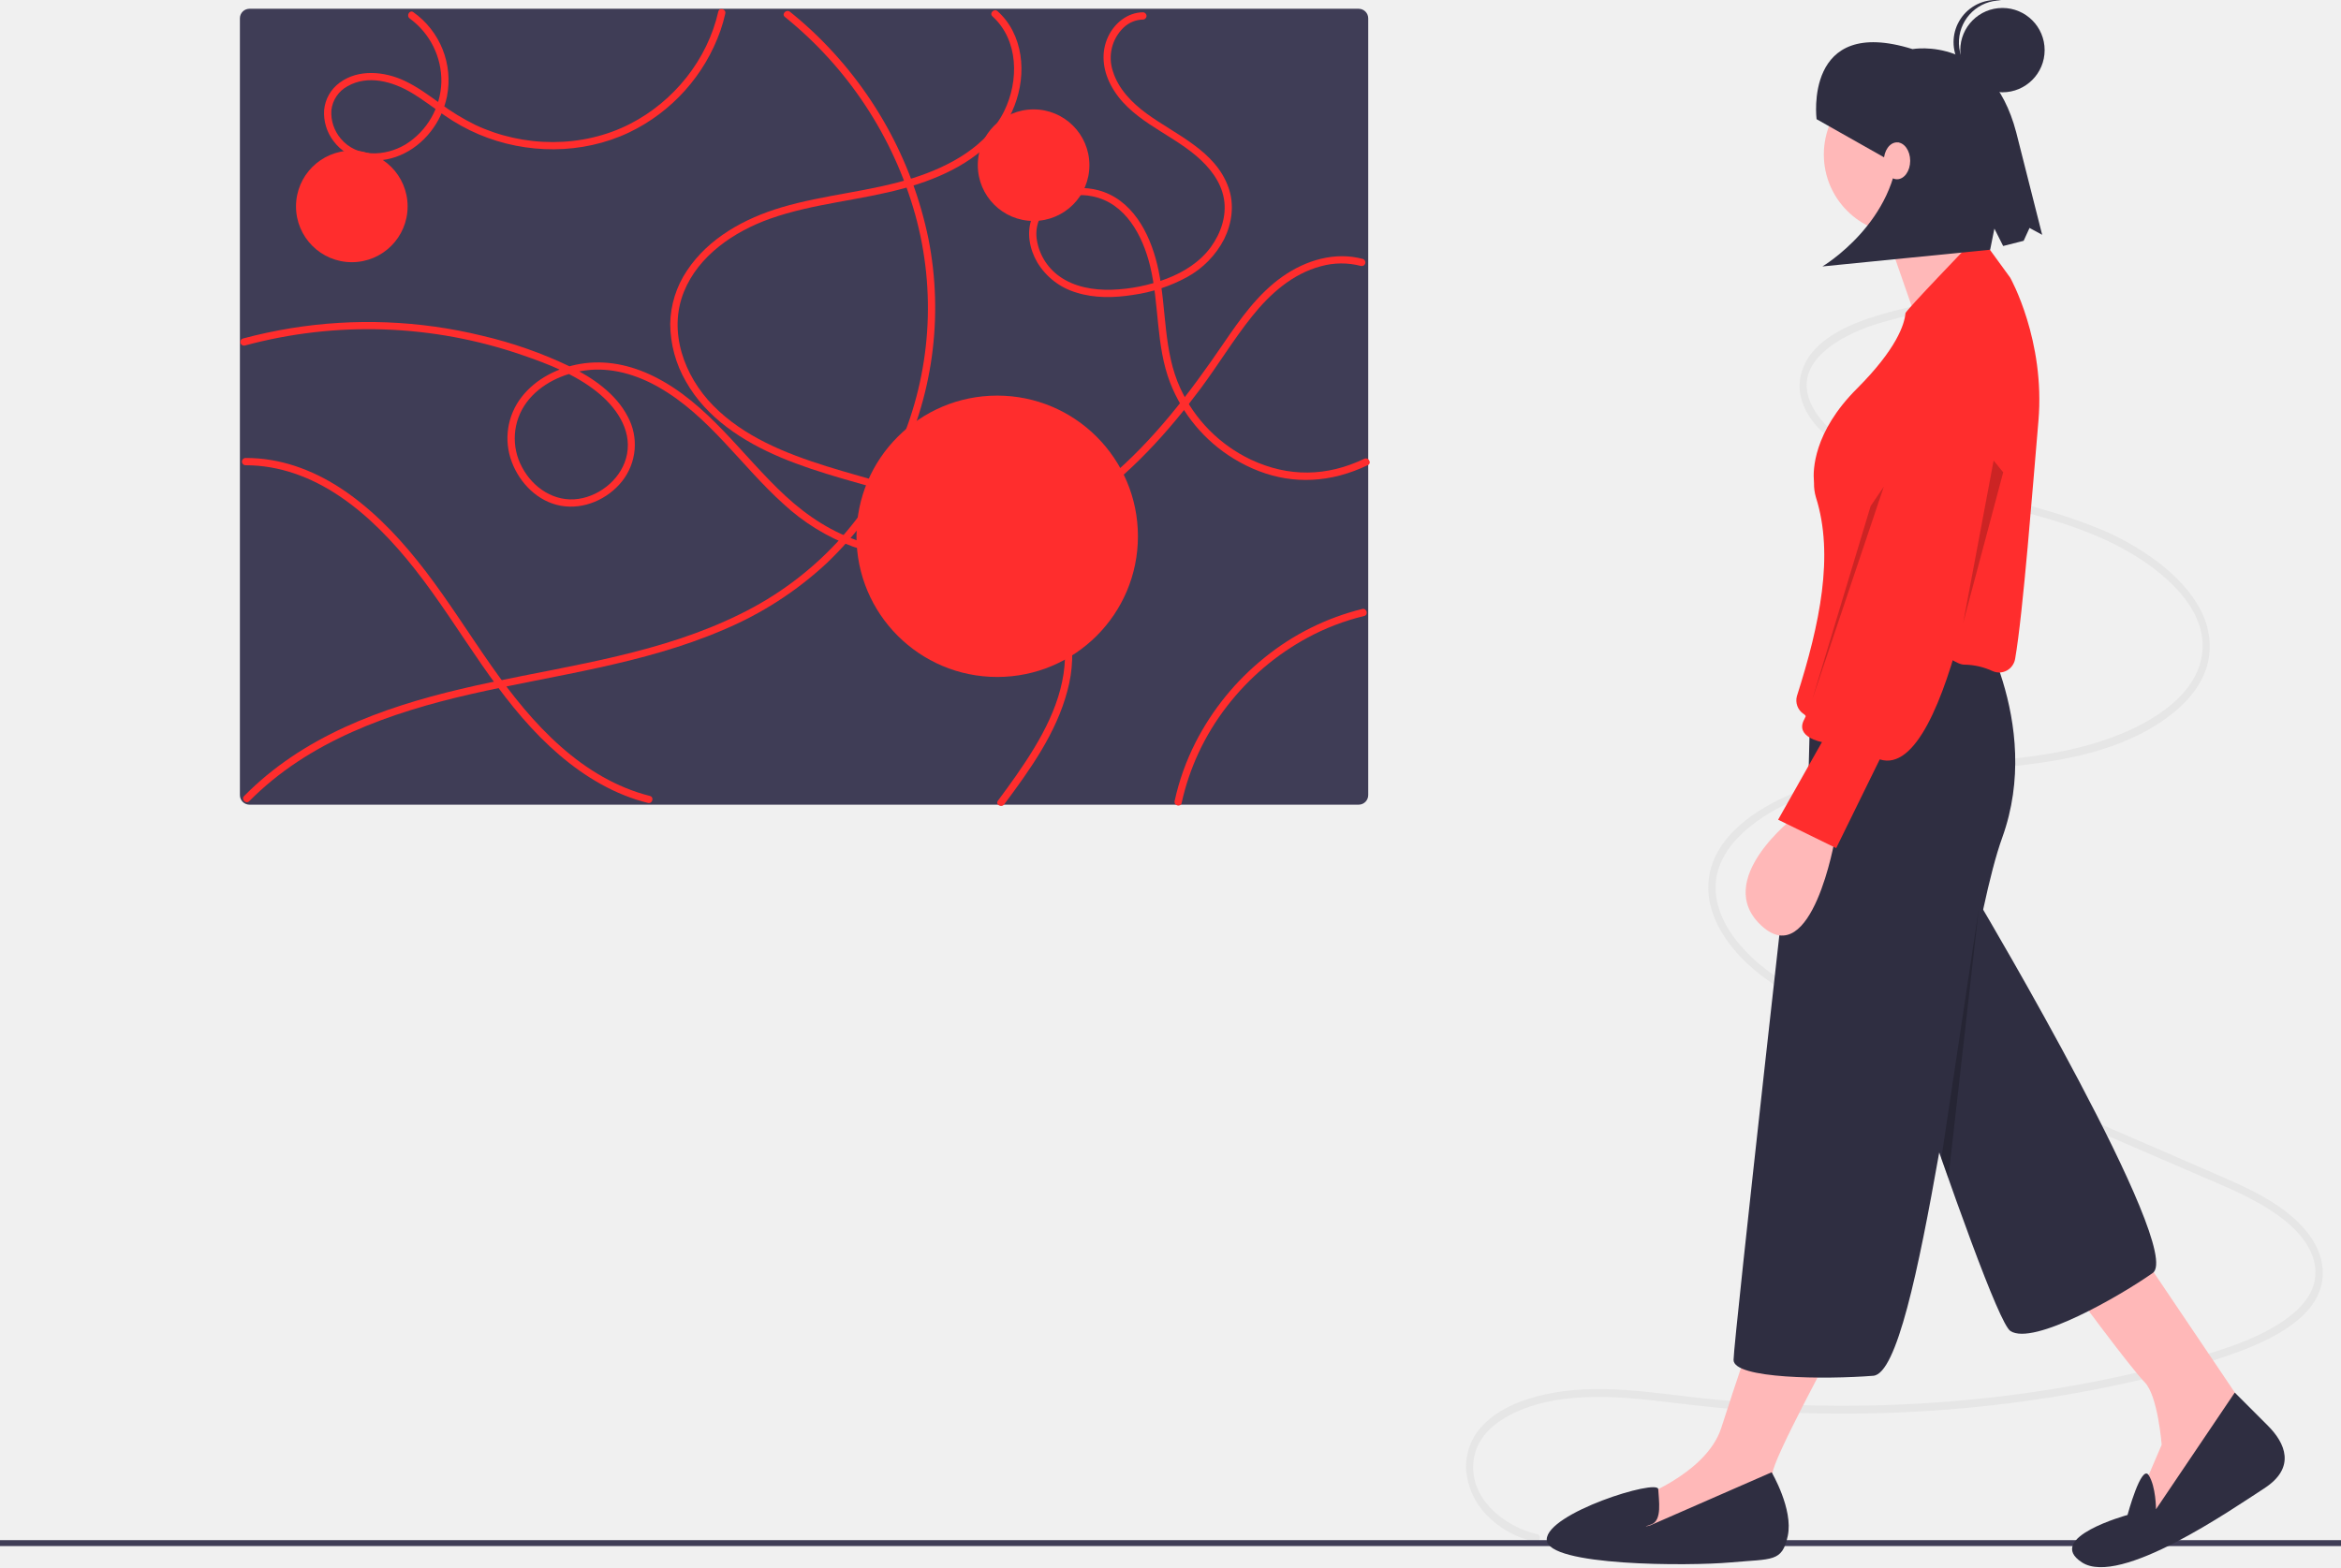
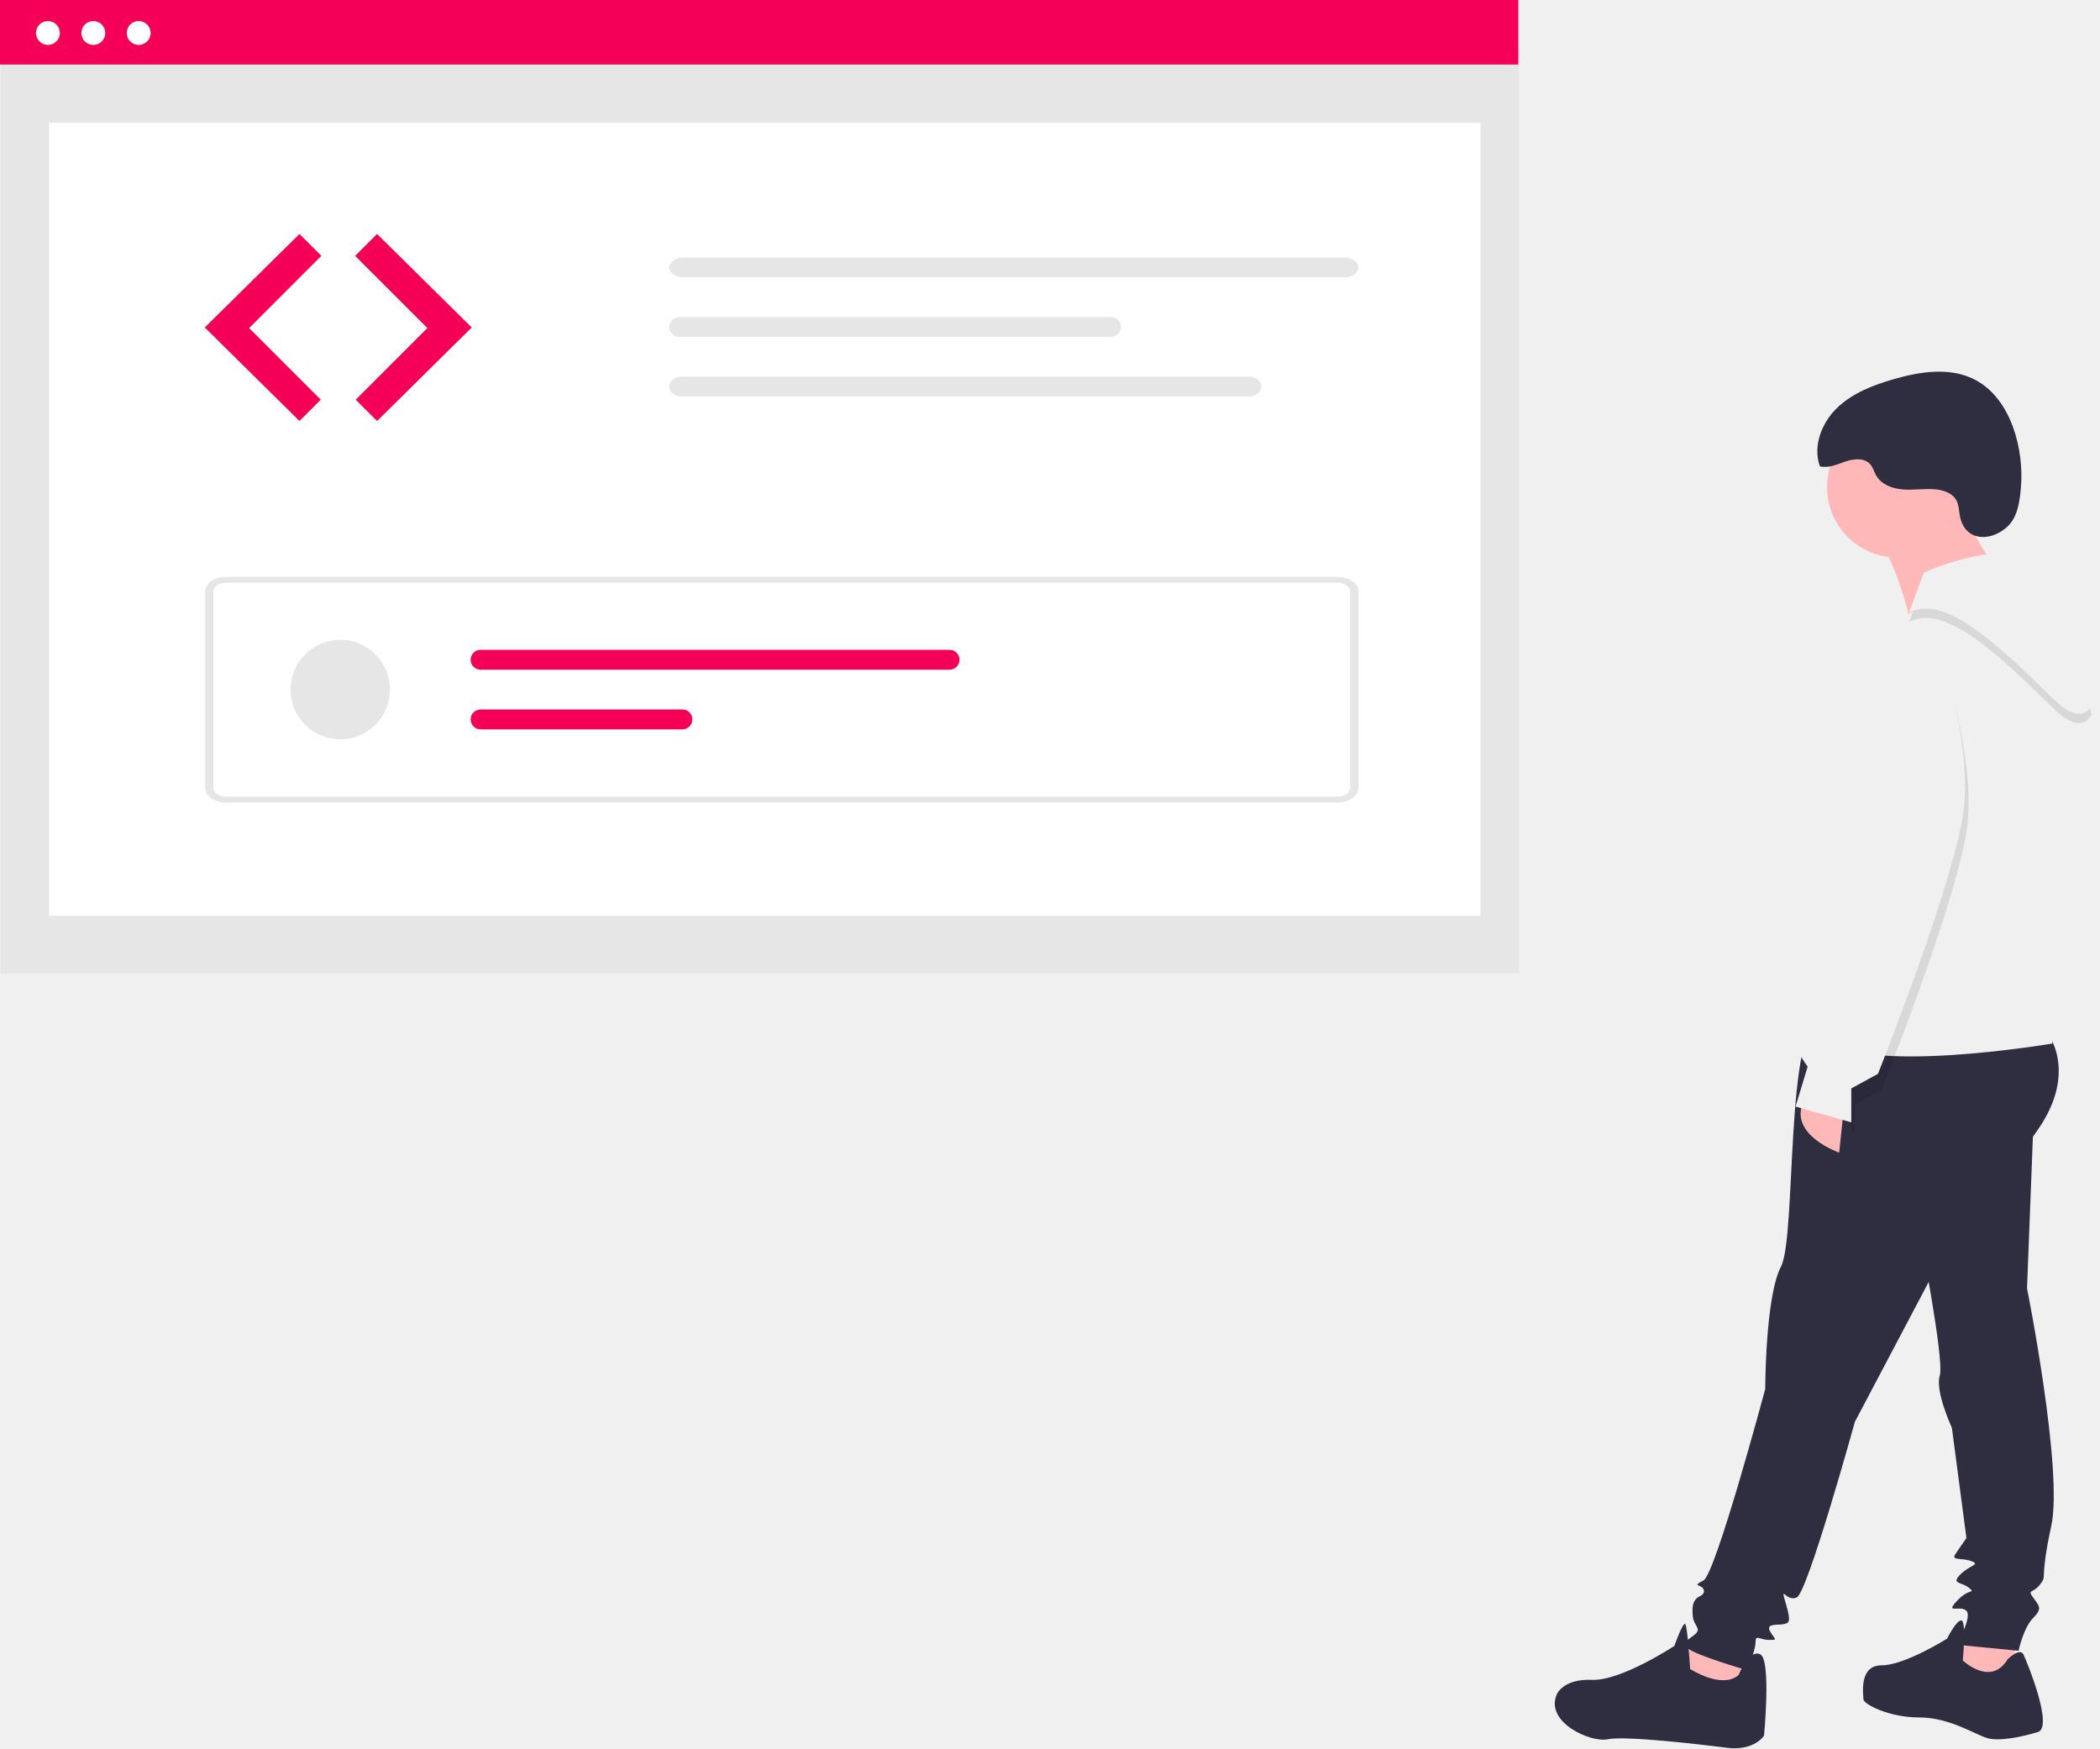
- <svg xmlns="http://www.w3.org/2000/svg" id="bb5e65c7-a306-47bb-829f-a7ac48d31837" data-name="Layer 1" width="888" height="594.649" viewBox="0 0 888 594.649">
-   <path d="M739.111,734.824c-12.202-2.715-27.052-14.008-23.873-29.531,1.577-7.698,7.628-12.682,13.903-15.904,8.679-4.457,18.564-6.137,28.09-6.561,10.987-.489,21.963.745,32.868,2.05,10.766,1.288,21.533,2.442,32.347,3.146a503.435,503.435,0,0,0,63.992.077,499.579,499.579,0,0,0,62.259-7.801q15.313-2.911,30.442-6.831a238.921,238.921,0,0,0,27.962-8.61c11.991-4.743,31.492-13.973,29.902-31.066-.843-9.063-7.322-16.302-13.856-21.346-7.901-6.098-17.044-10.11-25.998-14.006-41.652-18.123-83.384-36.03-125.076-54.043-9.73-4.204-19.526-8.296-28.969-13.222-8.841-4.613-17.641-9.971-24.757-17.379-6.215-6.471-11.768-15.158-11.572-24.868.162-8.053,4.611-14.887,10.058-19.994,13.488-12.645,32.567-17.772,49.811-20.457,21.424-3.336,43.158-3.319,64.596-6.541,17.31-2.601,35.805-7.623,49.883-19.391,5.398-4.512,10.16-10.319,12.161-17.505a28.851,28.851,0,0,0-2.501-20.772c-3.813-7.505-9.896-13.483-16.293-18.378a101.376,101.376,0,0,0-24.711-13.602c-19.013-7.465-39.007-11.351-58.483-17.08-9.551-2.809-19.199-5.89-28.068-10.716-7.514-4.088-15.699-9.599-19.88-17.794-8.625-16.908,11.952-26.985,23.611-30.802a177.485,177.485,0,0,1,24.402-5.756c1.758-.311,1.012-3.202-.738-2.893a170.438,170.438,0,0,0-25.625,6.165c-7.031,2.407-14.286,5.57-19.808,11.013-4.638,4.571-7.523,11.067-6.287,17.923,1.463,8.113,7.822,14.364,13.794,18.891,7.897,5.987,16.902,9.898,26.031,13.085,9.615,3.357,19.434,5.973,29.25,8.539,19.614,5.128,40.108,9.697,57.814,20.609,12.386,7.633,29.212,21.945,25.092,39.684-1.829,7.875-7.383,14.031-13.376,18.56-7.243,5.473-15.541,9.211-23.955,12.001-39.237,13.01-82.42,3.706-120.646,21.376-12.997,6.008-28.784,16.947-28.911,34.158-.066,8.941,4.284,17.141,9.662,23.622,6.441,7.763,14.782,13.503,23.268,18.301a289.749,289.749,0,0,0,27.786,13.254q15.685,6.788,31.376,13.557l63.483,27.428,31.542,13.628c9.627,4.159,19.501,8.149,28.254,14.255,7.167,4.999,15.634,13.201,14.903,23.385-.581,8.088-7.102,13.924-13.061,17.827-7.716,5.053-16.385,8.321-25.009,11.037-9.948,3.133-20.059,5.731-30.19,8.067a485.73,485.73,0,0,1-63.339,10.214,504.95,504.95,0,0,1-64.346,1.976q-16.278-.54-32.506-2.146c-11.152-1.107-22.255-2.811-33.436-3.568-10.113-.684-20.323-.526-30.282,1.673-8.316,1.836-17.101,5.109-23.413,11.494a22.568,22.568,0,0,0-6.551,17.174,27.833,27.833,0,0,0,7.674,17.018,35.866,35.866,0,0,0,18.563,10.267c1.743.388,2.489-2.503.738-2.893Z" transform="translate(-156 -152.6756)" fill="#e6e6e6" />
-   <rect y="584.394" width="888" height="2.241" fill="#3f3d56" />
-   <path d="M969.501,630.316l41.758,61.917-38.878,38.878-5.04-10.08,8.64-20.159s-1.44-18.719-6.48-23.759-27.359-35.278-27.359-35.278Z" transform="translate(-156 -152.6756)" fill="#ffb8b8" />
-   <path d="M916.224,430.165s7.918,12.532-8.641,66.53c0,0,77.239,130.36,65,139s-45.36,27.76-54,22-71.476-200.891-71.476-200.891Z" transform="translate(-156 -152.6756)" fill="#2f2e41" />
-   <path d="M1003.7,681.074l12.599,12.599c6.48,6.48,10.8,15.839-1.44,23.759s-54.717,37.438-69.117,28.079,17.279-17.999,17.279-17.999,5.238-19.422,8.019-15.111,2.781,12.951,2.781,12.951Z" transform="translate(-156 -152.6756)" fill="#2f2e41" />
-   <path d="M851.427,664.154s-23.039,42.478-23.039,47.518,1.44,19.439,1.44,19.439l-43.918,10.8-15.119-7.2,5.04-12.959s27.359-9.36,33.118-27.359,12.239-36.718,12.239-36.718Z" transform="translate(-156 -152.6756)" fill="#ffb8b8" />
-   <circle cx="722.066" cy="58.62" r="30.239" fill="#ffb8b8" />
-   <path d="M870.146,237.214l14.437,41.481,31.641-14.122s-21.599-33.118-21.599-37.438Z" transform="translate(-156 -152.6756)" fill="#ffb8b8" />
-   <path d="M865.826,384.807H903.984s27.359,41.758,11.519,85.676c-2.426,6.725-4.833,16.146-7.237,27.284-5.527,25.615-11.03,60.312-16.669,92.196-7.921,44.785-16.111,84.019-25.015,84.732-17.999,1.44-53,1.2-53-6s23.445-215.491,23.445-215.491l5.04-8.64.953-37.633a22.699,22.699,0,0,1,22.806-22.124Z" transform="translate(-156 -152.6756)" fill="#2f2e41" />
-   <path d="M828.028,711.312s8.28,14.039,6.12,24.119-5.76,8.64-21.599,10.08-69.837,1.44-69.837-8.64,42.123-23.169,42.3-19.144,1.618,11.945-2.702,13.385-.36.36-.36.36Z" transform="translate(-156 -152.6756)" fill="#2f2e41" />
-   <path d="M852.046,470.913s-8.66,50.502-27.774,33.101,12.726-41.594,12.726-41.594Z" transform="translate(-156 -152.6756)" fill="#ffb8b8" />
-   <path d="M911.843,407.314a6.064,6.064,0,0,0,6.208-.735,6.361,6.361,0,0,0,2.355-4.012c3.02-17.411,6.697-65.678,8.815-90.085,2.658-30.626-10.617-54.346-10.728-54.491l-7.823-10.756a6.14,6.14,0,0,0-7.353-2.064s-24.422,25.338-24.512,26.317c-.383,4.201-3.29,13.511-18.44,28.661-16.577,16.577-16.669,31.045-16.302,35.084q.036.398.037.796a17.76,17.76,0,0,0,.73,5.356c6.943,21.89,1.506,48.097-7.226,75.453a6.17,6.17,0,0,0,2.487,6.695c2.55,1.735-.508-.839.402.275,6.018,7.374,14.678-2.903,24.584-14.117,3.451-3.906,7.362-8.334,11.972-12.944,6.338-6.338,18.447,8.125,24.078,8.125A26.146,26.146,0,0,1,911.843,407.314Z" transform="translate(-156 -152.6756)" fill="#FF2D2D" />
-   <path d="M919.115,271.499s14.276,14.974,3.468,31.196-11.004,29.034-11.004,29.034-15.264,117.871-42.548,109.087l-16.519,33.666-22.026-10.777,16.631-29.47s-10.547-1.819-6.655-8.716c2.734-4.844,20.492-58.713,30.82-90.351,4.377-13.407,7.42-22.822,7.42-22.822S893.004,265.031,919.115,271.499Z" transform="translate(-156 -152.6756)" fill="#FF2D2D" />
-   <polygon points="759.864 179.214 744.696 236.253 756.232 174.753 759.864 179.214" opacity="0.2" />
-   <path d="M845.074,197.897s-5.084-39.564,36.396-26.59c0,0,29.625-5.436,39.34,31.62l9.837,38.844-4.794-2.609-2.235,4.886-7.769,1.967-3.324-6.598-1.608,8.013-63.631,6.343s28.499-16.854,28.951-47.061l-5.428,5.736Z" transform="translate(-156 -152.6756)" fill="#2f2e41" />
-   <path d="M250.619,156A3.633,3.633,0,0,0,247,159.638v294.724A3.633,3.633,0,0,0,250.619,458h420.762A3.632,3.632,0,0,0,675,454.362V159.638A3.632,3.632,0,0,0,671.381,156Z" transform="translate(-156 -152.6756)" fill="#3f3d56" />
-   <path d="M249.106,329.211c12.835-.037,24.953,4.524,35.521,11.618,11.093,7.445,20.468,17.309,28.704,27.756,9.101,11.544,16.899,24.036,25.27,36.102,7.731,11.143,16.015,21.976,25.978,31.235,9.426,8.76,20.344,16.125,32.656,20.119,1.5.487,3.017.917,4.546,1.3,1.724.433,2.459-2.229.734-2.662-12.644-3.173-23.949-10.046-33.668-18.612-10.141-8.939-18.573-19.545-26.324-30.57-8.439-12.003-16.205-24.483-25.128-36.143-8.256-10.788-17.541-20.932-28.569-28.948-10.234-7.439-22.088-12.737-34.796-13.771-1.639-.133-3.281-.19-4.925-.185a1.381,1.381,0,0,0,0,2.761Z" transform="translate(-156 -152.6756)" fill="#FF2D2D" />
-   <path d="M250.54,456.681c22.578-22.838,53.444-33.633,84.095-40.636,32.058-7.324,65.133-11.257,95.592-24.324a133.134,133.134,0,0,0,39.432-25.418,130.838,130.838,0,0,0,26.418-35.638,135.082,135.082,0,0,0,12.102-87.391,149.293,149.293,0,0,0-44.012-78.742q-4.102-3.856-8.493-7.382c-1.371-1.104-3.337.837-1.952,1.952a147.512,147.512,0,0,1,49.412,74.903,132.285,132.285,0,0,1-5.942,87.822,130.776,130.776,0,0,1-23.732,36.689,125.432,125.432,0,0,1-36.89,27.261c-29.546,14.588-62.617,19.103-94.518,25.821-30.078,6.334-60.76,15.368-84.875,35.269a115.122,115.122,0,0,0-8.588,7.862c-1.251,1.265.701,3.218,1.952,1.952Z" transform="translate(-156 -152.6756)" fill="#FF2D2D" />
-   <path d="M248.846,283.793a179.109,179.109,0,0,1,105.248,3.605c9.857,3.38,19.966,7.309,28.212,13.845,7.094,5.623,13.323,14.134,11.551,23.691-1.634,8.809-9.737,15.768-18.458,17.041-8.995,1.313-17.19-4.16-21.316-11.917a22.993,22.993,0,0,1,1.667-24.696c5.214-7.023,13.883-11.034,22.402-12.146,9.739-1.271,19.317,1.599,27.74,6.399,19.038,10.848,31.195,29.76,47.183,44.177A79.314,79.314,0,0,0,479.548,360.095a82.222,82.222,0,0,0,29.54,4.467c21.038-.536,41.212-8.136,58.4-20.057,17.242-11.959,31.482-27.66,43.951-44.417,6.667-8.96,12.462-18.588,19.438-27.312,6.868-8.587,15.365-16.221,26.232-19.096a28.952,28.952,0,0,1,15.127-.084,1.382,1.382,0,0,0,.734-2.662c-10.565-2.881-21.671.491-30.43,6.64-9.369,6.577-16.083,16.11-22.452,25.446-12.725,18.652-26.428,36.728-43.822,51.32-17.366,14.568-38.265,25.007-61.049,27.099a82.882,82.882,0,0,1-32.388-3.156c-10.957-3.442-20.458-9.659-28.856-17.408-16.501-15.225-29.336-35.21-49.988-45.402-8.705-4.296-18.231-6.357-27.878-4.721-8.494,1.44-16.848,5.628-22.203,12.509a25.433,25.433,0,0,0-3.733,24.802c3.051,8.01,9.858,14.928,18.503,16.505,8.726,1.592,17.842-2.432,23.291-9.281a22.364,22.364,0,0,0,2.132-24.583c-4.482-8.664-13.226-14.653-21.742-18.88A162.285,162.285,0,0,0,338.862,280.054a182.683,182.683,0,0,0-72.471-2.853,186.935,186.935,0,0,0-18.278,3.93,1.382,1.382,0,0,0,.734,2.662Z" transform="translate(-156 -152.6756)" fill="#FF2D2D" />
-   <path d="M536.913,457.893c9.769-13.118,19.757-27.032,23.974-43.081a51.756,51.756,0,0,0,.9-23.501,50.695,50.695,0,0,0-8.348-18.882c-8.302-11.793-20.543-20.557-33.568-26.473-16.13-7.327-33.525-11.084-50.361-16.367-15.519-4.87-31.429-11.225-43.022-23.061-10.953-11.183-17.159-28.016-11.05-43.157,5.543-13.738,19.051-22.848,32.536-27.658,16.533-5.897,34.24-6.958,51.088-11.632,14.085-3.907,28.499-10.569,37.22-22.802,7.391-10.367,9.763-25.316,3.855-36.903a26.062,26.062,0,0,0-5.722-7.448c-1.314-1.191-3.272.756-1.952,1.952,9.962,9.028,10.081,24.474,4.468,35.909-6.59,13.425-20.819,21.073-34.515,25.417-16.302,5.17-33.552,6.274-49.933,11.138-14,4.158-27.696,11.612-35.934,24.071A37.33,37.33,0,0,0,410.23,275.558a44.107,44.107,0,0,0,5.949,21.877c7.789,13.828,21.67,22.774,35.957,28.81,30.037,12.691,65.67,14.629,90.417,37.896,10.627,9.992,17.843,23.263,17.427,38.129-.46,16.397-9.225,31.315-18.342,44.417-2.307,3.316-4.697,6.572-7.109,9.812-1.062,1.426,1.334,2.804,2.384,1.394Z" transform="translate(-156 -152.6756)" fill="#FF2D2D" />
-   <path d="M311.413,159.69a29.219,29.219,0,0,1,12.004,24.196,28.873,28.873,0,0,1-13.65,23.636c-7.668,4.526-18.445,5.096-24.55-2.3a15.095,15.095,0,0,1-3.511-10.777,11.832,11.832,0,0,1,6.112-9.047c7.746-4.419,17.029-1.817,24.187,2.417,4.431,2.621,8.485,5.81,12.721,8.721a72.691,72.691,0,0,0,12.899,7.125c18.034,7.618,39.195,7.708,56.972-.712a67.83,67.83,0,0,0,34.726-38.761,61.745,61.745,0,0,0,1.798-6.352c.393-1.73-2.268-2.469-2.662-.734-4.149,18.256-16.823,34.042-33.431,42.563-18.102,9.288-40.453,9.028-58.75.391a86.372,86.372,0,0,1-13.358-8.162c-4.316-3.093-8.62-6.287-13.445-8.558-7.584-3.569-17.511-4.574-24.623.705a14.488,14.488,0,0,0-5.906,10.402,17.546,17.546,0,0,0,3.534,11.726c5.916,7.98,16.565,9.11,25.3,5.426,9.187-3.875,15.806-12.649,17.77-22.345a31.689,31.689,0,0,0-12.741-31.946c-1.445-1.039-2.825,1.355-1.394,2.384Z" transform="translate(-156 -152.6756)" fill="#FF2D2D" />
-   <path d="M604.223,457.363a92.192,92.192,0,0,1,17.105-36.58,96.702,96.702,0,0,1,30.789-26.217,89.251,89.251,0,0,1,21.348-8.16c1.727-.416.996-3.079-.734-2.662A94.822,94.822,0,0,0,635.639,402.228a99.07,99.07,0,0,0-26.165,32.199,92.136,92.136,0,0,0-7.913,22.201c-.373,1.733,2.288,2.473,2.662.734Z" transform="translate(-156 -152.6756)" fill="#FF2D2D" />
-   <path d="M589.563,157.337c-5.887.059-10.851,4.134-13.262,9.329-2.736,5.896-1.988,12.384.945,18.064,6.842,13.252,21.781,17.948,32.538,27.11,4.991,4.251,9.341,9.66,10.486,16.279,1.116,6.452-1.188,13.101-4.963,18.293-4.122,5.669-10.338,9.566-16.813,12.025a64.432,64.432,0,0,1-20.815,4.173c-6.879.195-14.152-1.007-19.849-5.111a20.991,20.991,0,0,1-8.627-14.514,14.1,14.1,0,0,1,6.377-13.419,20.542,20.542,0,0,1,14.782-2.399c12.59,2.488,19.112,14.981,21.896,26.433,3.545,14.583,2.137,30.086,7.589,44.256a58.627,58.627,0,0,0,24.084,28.829c12.577,7.65,26.118,10.126,40.389,6.389a59.254,59.254,0,0,0,10.554-3.926c1.602-.767.203-3.148-1.394-2.384-14.187,6.791-28.702,7.008-42.979.316a55.835,55.835,0,0,1-26.787-27.102c-6.46-14.06-5.176-29.846-8.251-44.697-2.475-11.953-8.487-25.278-20.769-29.772-9.883-3.617-23.129-.809-27.243,9.833-2.151,5.563-.906,11.925,2.048,16.947a25.861,25.861,0,0,0,14.764,11.394c6.926,2.201,14.4,2.017,21.505.896a60.473,60.473,0,0,0,20.412-6.706,34.454,34.454,0,0,0,14.195-14.514c2.951-6.015,3.9-13.016,1.657-19.426-4.957-14.162-19.948-20.01-31.139-28.199-5.514-4.035-10.69-9.334-12.745-16.013a15.953,15.953,0,0,1,4.04-16.564,10.976,10.976,0,0,1,7.375-3.062,1.381,1.381,0,0,0,0-2.761Z" transform="translate(-156 -152.6756)" fill="#FF2D2D" />
-   <circle cx="378.266" cy="203.486" r="53.38" fill="#FF2D2D" />
-   <circle cx="392.071" cy="62.673" r="21.168" fill="#FF2D2D" />
-   <circle cx="133.452" cy="78.319" r="21.168" fill="#FF2D2D" />
-   <polygon points="736.394 439.563 750.583 345.019 739.043 447.083 736.394 439.563" opacity="0.2" />
-   <circle cx="759.583" cy="19.019" r="16" fill="#2f2e41" />
-   <path d="M899.096,167.778a15.987,15.987,0,0,1,15.992-14.954c-.33-.042-.658-.093-.995-.115a16,16,0,1,0-2.053,31.934c.337.022.668.013,1.001.014A15.987,15.987,0,0,1,899.096,167.778Z" transform="translate(-156 -152.6756)" fill="#2f2e41" />
-   <ellipse cx="719.583" cy="61.019" rx="5" ry="7" fill="#ffb8b8" />
-   <polygon points="709.583 192.019 687.407 265.497 714.583 184.633 709.583 192.019" opacity="0.2" />
+ <svg xmlns="http://www.w3.org/2000/svg" data-name="Layer 1" width="845.724" height="704.031" viewBox="0 0 845.724 704.031">
+   <g id="f1503154-f50a-4680-8aa4-587be41cac87" data-name="Group 2">
+     <path id="a9e5a31c-10e6-4175-9779-4994367672f7-260" data-name="Path 4" d="M880.724,762.754l-1.464,19.525-29.773-9.762,12.2-14.643Z" transform="translate(-177.1378 -97.98434)" fill="#feb8b8" />
+     <path id="f499a4aa-6a35-40fc-8432-e4c7ab26d048-261" data-name="Path 5" d="M989.083,756.409l-1.467,19.035-16.595,2.441-9.762-9.274,11.226-18.06Z" transform="translate(-177.1378 -97.98434)" fill="#feb8b8" />
+     <path id="fb70bf31-eafd-4d8a-8310-5130d8d104e1-262" data-name="Path 6" d="M1001.285,513.336s13.179,15.619-3.417,39.536-36.607,47.346-36.607,47.346l-37.1,70.286s-19.036,68.822-23.429,70.774-6.833-5.857-4.393,2.44.976,7.81-.976,8.3-7.321-.488-5.369,2.929,3.417,3.417-.488,3.417-5.369-2.44-5.369.976-3.417,11.226-3.417,11.226-23.917-6.833-24.893-9.762,6.345-4.393,4.881-7.321-1.952-2.929-1.952-7.321,2.929-5.369,2.929-5.369,2.44-.976,1.464-2.929-4.881-.976,0-3.417,24.895-77.121,24.895-77.121,0-37.1,6.345-49.3,1.464-99.084,16.6-100.06S1001.285,513.336,1001.285,513.336Z" transform="translate(-177.1378 -97.98434)" fill="#2f2e41" />
+     <path id="a89455c2-275d-4b70-b13c-192fbe474176-263" data-name="Path 7" d="M996.404,541.157l-2.929,75.655s14.643,73.215,9.762,95.667-1.464,19.524-4.393,23.429-5.369,1.952-2.929,5.369,3.9,4.393,0,8.3-5.857,13.179-5.857,13.179l-24.893-2.44s6.345-11.226,3.9-13.667-8.786,1.464-3.9-3.9,7.81-2.929,4.881-5.369-7.321-1.464-3.417-5.369,8.3-3.9,4.393-5.369-8.3,0-6.345-2.929,4.393-6.345,4.393-6.345l-5.857-44.417s-6.833-14.643-4.881-20.988-8.3-58.572-8.3-58.572Z" transform="translate(-177.1378 -97.98434)" fill="#2f2e41" />
+     <path id="a3024be5-ad86-493a-9bfb-258ab58160a1-264" data-name="Path 8" d="M985.668,766.17s4.881-4.881,6.345-1.952,12.2,29.286,5.857,31.238-15.619,3.9-20.5,2.44-15.131-8.3-27.333-8.3-22.452-5.369-22.452-7.321-1.952-13.667,7.321-13.667,26.357-10.738,26.357-10.738,3.9-7.81,5.857-7.321.488,16.107.488,16.107S978.832,777.396,985.668,766.17Z" transform="translate(-177.1378 -97.98434)" fill="#2f2e41" />
+     <path id="a57c92ce-496a-44de-934b-3ddd78679762-265" data-name="Path 9" d="M877.308,772.515s4.393-10.738,8.786-8.3,1.464,32.7,1.464,32.7-3.9,6.345-15.131,4.881-41-4.881-47.834-3.417-25.381-6.833-20.5-18.06c0,0,2.44-6.345,14.155-5.857s33.191-13.667,33.191-13.667,3.417-9.762,4.393-8.786,1.952,18.06,1.952,18.06S870.475,778.372,877.308,772.515Z" transform="translate(-177.1378 -97.98434)" fill="#2f2e41" />
+     <circle id="fa315d33-3eeb-4d45-ab88-aeb0e9694c5a" data-name="Ellipse 2" cx="764.111" cy="196.196" r="28.31" fill="#feb8b8" />
+     <path id="fbae87ba-2986-46ef-9932-134b7e0cae24-266" data-name="Path 10" d="M963.213,296.132s15.131,30.262,20.5,33.191-36.607,20.989-36.607,20.989-6.833-29.774-15.131-36.119S963.213,296.132,963.213,296.132Z" transform="translate(-177.1378 -97.98434)" fill="#feb8b8" />
+     <path id="fc15680c-e415-4000-ac02-b1f296562473-267" data-name="Path 11" d="M919.773,543.597l-1.952,18.548s-20.988-7.321-14.155-20.988Z" transform="translate(-177.1378 -97.98434)" fill="#feb8b8" />
+     <path id="ae3770ab-4aa4-41b9-9f4d-4c69df699916-268" data-name="Path 12" d="M911.478,515.776c14.643,15.615,92.247,2.436,92.247,2.436l-.972-11.225,9.762-10.243-2.927-47.837s8.78-22.45,10.243-56.617a30.78,30.78,0,0,0-.378-6.278c-5.032-30.607-54.87-50.32-56.239-49.857-.689.227-8.025,4.05-15.681,8.072-8.789,4.617-17.994,9.5-17.994,9.5-11.716,4.4-9.762,74.687-13.67,81.031s0,28.3,0,28.3l-4.39,20.987S896.831,500.161,911.478,515.776Z" transform="translate(-177.1378 -97.98434)" fill="#f0f0f0" />
+     <path id="b41fb511-fd5e-48e5-b733-0d9230f6b6d5-269" data-name="Path 13" d="M958.783,360.824s13.667,41,10.738,68.822-34.655,107.382-34.655,107.382l-10.733,5.857v13.666l-7.553-20.458,20.77-43.428S911.433,342.765,958.783,360.824Z" transform="translate(-177.1378 -97.98434)" opacity="0.1" style="isolation:isolate" />
+     <path id="efbdbf49-3b58-4bc5-8391-5fbab31acdf7-270" data-name="Path 14" d="M945.965,348.522c14.161-7.808,35.639,12.7,58.09,34.657,8.063,7.883,12.726,7.09,15.4,2.832-5.032-30.607-54.87-50.32-56.239-49.857-.689.227-8.025,4.05-15.681,8.072Z" transform="translate(-177.1378 -97.98434)" opacity="0.1" style="isolation:isolate" />
+     <path id="a2828270-d54b-4ede-bb2b-8639f55947f0-271" data-name="Path 15" d="M945.972,344.749l5.857-16.107s40.024-19.036,66.381,0l4.393,27.333s3.9,45.393-18.548,23.429S960.125,336.939,945.972,344.749Z" transform="translate(-177.1378 -97.98434)" fill="#f0f0f0" />
+     <path id="f68da632-d878-40c3-a103-67cfc5c970db-272" data-name="Path 16" d="M957.357,354.216s13.667,41,10.738,68.822-34.655,107.382-34.655,107.382l-10.738,5.861v13.667l-22.452-6.345,4.881-16.107s-7.81-9.762-2.44-12.691,4.393-19.036,4.393-19.036S910.011,336.156,957.357,354.216Z" transform="translate(-177.1378 -97.98434)" fill="#f0f0f0" />
+     <path id="f57115f6-7f5b-4177-880b-f5eff1305e5b-273" data-name="Path 17" d="M966.487,306.031c-.462-2.188-.4-4.542-1.448-6.517-1.573-2.961-5.188-4.2-8.529-4.492-4.265-.371-8.562.367-12.833.075s-8.833-1.92-10.959-5.635c-.848-1.482-1.266-3.227-2.391-4.512-2.341-2.674-6.608-2.26-9.972-1.114s-6.873,2.82-10.312,1.924c-2.892-8.091.669-17.424,6.828-23.415s14.465-9.215,22.715-11.618c10.881-3.17,23.126-5.043,33.13.282,14.507,7.721,19.626,28.158,18.288,43.39-.506,5.758-1.333,12.278-5.988,16.165C978.194,316.262,968.547,315.773,966.487,306.031Z" transform="translate(-177.1378 -97.98434)" fill="#2f2e41" />
+     <rect id="e1abf0e4-070b-4c82-8a12-ebedd4e3db02" data-name="Rectangle 1" x="0.262" y="0.347" width="611.461" height="391.607" fill="#e6e6e6" />
+     <rect id="ace8bea0-82e8-49b8-a50c-1e1cb532084f" data-name="Rectangle 2" x="19.746" y="49.464" width="576.492" height="319.322" fill="#fff" />
+     <rect id="b540f353-e277-4512-bc56-a133cea2858b" data-name="Rectangle 3" width="611.461" height="25.977" fill="#f50057" />
+     <circle id="b2b285b5-c1c3-4b12-9710-2898c7239781" data-name="Ellipse 3" cx="19.305" cy="13.281" r="4.815" fill="#fff" />
+     <circle id="a5a428bb-42a2-4f57-9e6c-9979c01a2490" data-name="Ellipse 4" cx="37.58" cy="13.281" r="4.815" fill="#fff" />
+     <circle id="a9929a25-14ce-4464-bac9-4165f1e3fae6" data-name="Ellipse 5" cx="55.855" cy="13.281" r="4.815" fill="#fff" />
+     <path id="b4a2d72b-abc3-4d2f-a2b8-a2aff6897b26-274" data-name="Path 37" d="M297.743,192.205l-38.133,37.657,38.133,37.656,8.58-8.58-28.835-28.839,29.076-29.076Z" transform="translate(-177.1378 -97.98434)" fill="#f50057" />
+     <path id="b5120d89-6cbe-4bfa-9a1b-cf9b07deff91-275" data-name="Path 38" d="M328.988,192.205l38.132,37.657-38.132,37.656-8.58-8.58,28.837-28.838-29.078-29.077Z" transform="translate(-177.1378 -97.98434)" fill="#f50057" />
+     <path id="a31271bd-8e2f-469b-8cee-8b6db3f92f99-276" data-name="Path 65" d="M452.332,201.655c-3.119,0-5.647,1.794-5.647,4.006s2.528,4.006,5.647,4.006h266.214c3.119,0,5.647-1.794,5.647-4.006s-2.528-4.006-5.647-4.006Z" transform="translate(-177.1378 -97.98434)" fill="#e6e6e6" />
+     <path id="bf577952-0fd5-43e0-be6b-ea1966b51a93-277" data-name="Path 78" d="M715.899,421.134h-447.838c-4.578,0-8.288-2.643-8.293-5.9v-79.042c.005-3.257,3.715-5.9,8.293-5.9h447.838c4.578,0,8.288,2.643,8.293,5.9v79.041C724.188,418.49,720.477,421.13,715.899,421.134Zm-447.838-88.484c-2.747,0-4.973,1.586-4.976,3.54v79.041c0,1.954,2.229,3.538,4.976,3.54h447.838c2.747,0,4.973-1.586,4.976-3.54v-79.039c0-1.954-2.229-3.538-4.976-3.54Z" transform="translate(-177.1378 -97.98434)" fill="#e6e6e6" />
+     <circle id="f7f4957b-eaa8-456b-bf02-bacf7de3ef80" data-name="Ellipse 13" cx="137.04" cy="277.695" r="20.036" fill="#e6e6e6" />
+     <path id="fb0f055d-da6e-47f2-bb6d-7ff26d7b746a-278" data-name="Path 79" d="M370.688,359.655a4.006,4.006,0,0,0-.01,8.012H559.549a4.006,4.006,0,0,0,0-8.012Z" transform="translate(-177.1378 -97.98434)" fill="#f50057" />
+     <path id="bfcde504-8c45-4d21-843b-87b1f7e22ce0-279" data-name="Path 80" d="M370.688,383.692a4.006,4.006,0,0,0-.01,8.012h81.276a4.006,4.006,0,0,0,.01-8.012H370.688Z" transform="translate(-177.1378 -97.98434)" fill="#f50057" />
+     <path id="a66699ea-75f1-4575-b6d5-52b0b1f8e30c-280" data-name="Path 81" d="M450.388,225.655a4.019,4.019,0,0,0,0,8.012h174.47a4.019,4.019,0,0,0,0-8.012Z" transform="translate(-177.1378 -97.98434)" fill="#e6e6e6" />
+     <path id="bbc4ca7b-25d4-4c7e-b3d4-0411f69bd48f-281" data-name="Path 82" d="M451.536,249.655c-2.679,0-4.851,1.794-4.851,4.006s2.172,4.006,4.851,4.006h228.7c2.679,0,4.851-1.794,4.851-4.006s-2.172-4.006-4.851-4.006Z" transform="translate(-177.1378 -97.98434)" fill="#e6e6e6" />
+   </g>
</svg>
